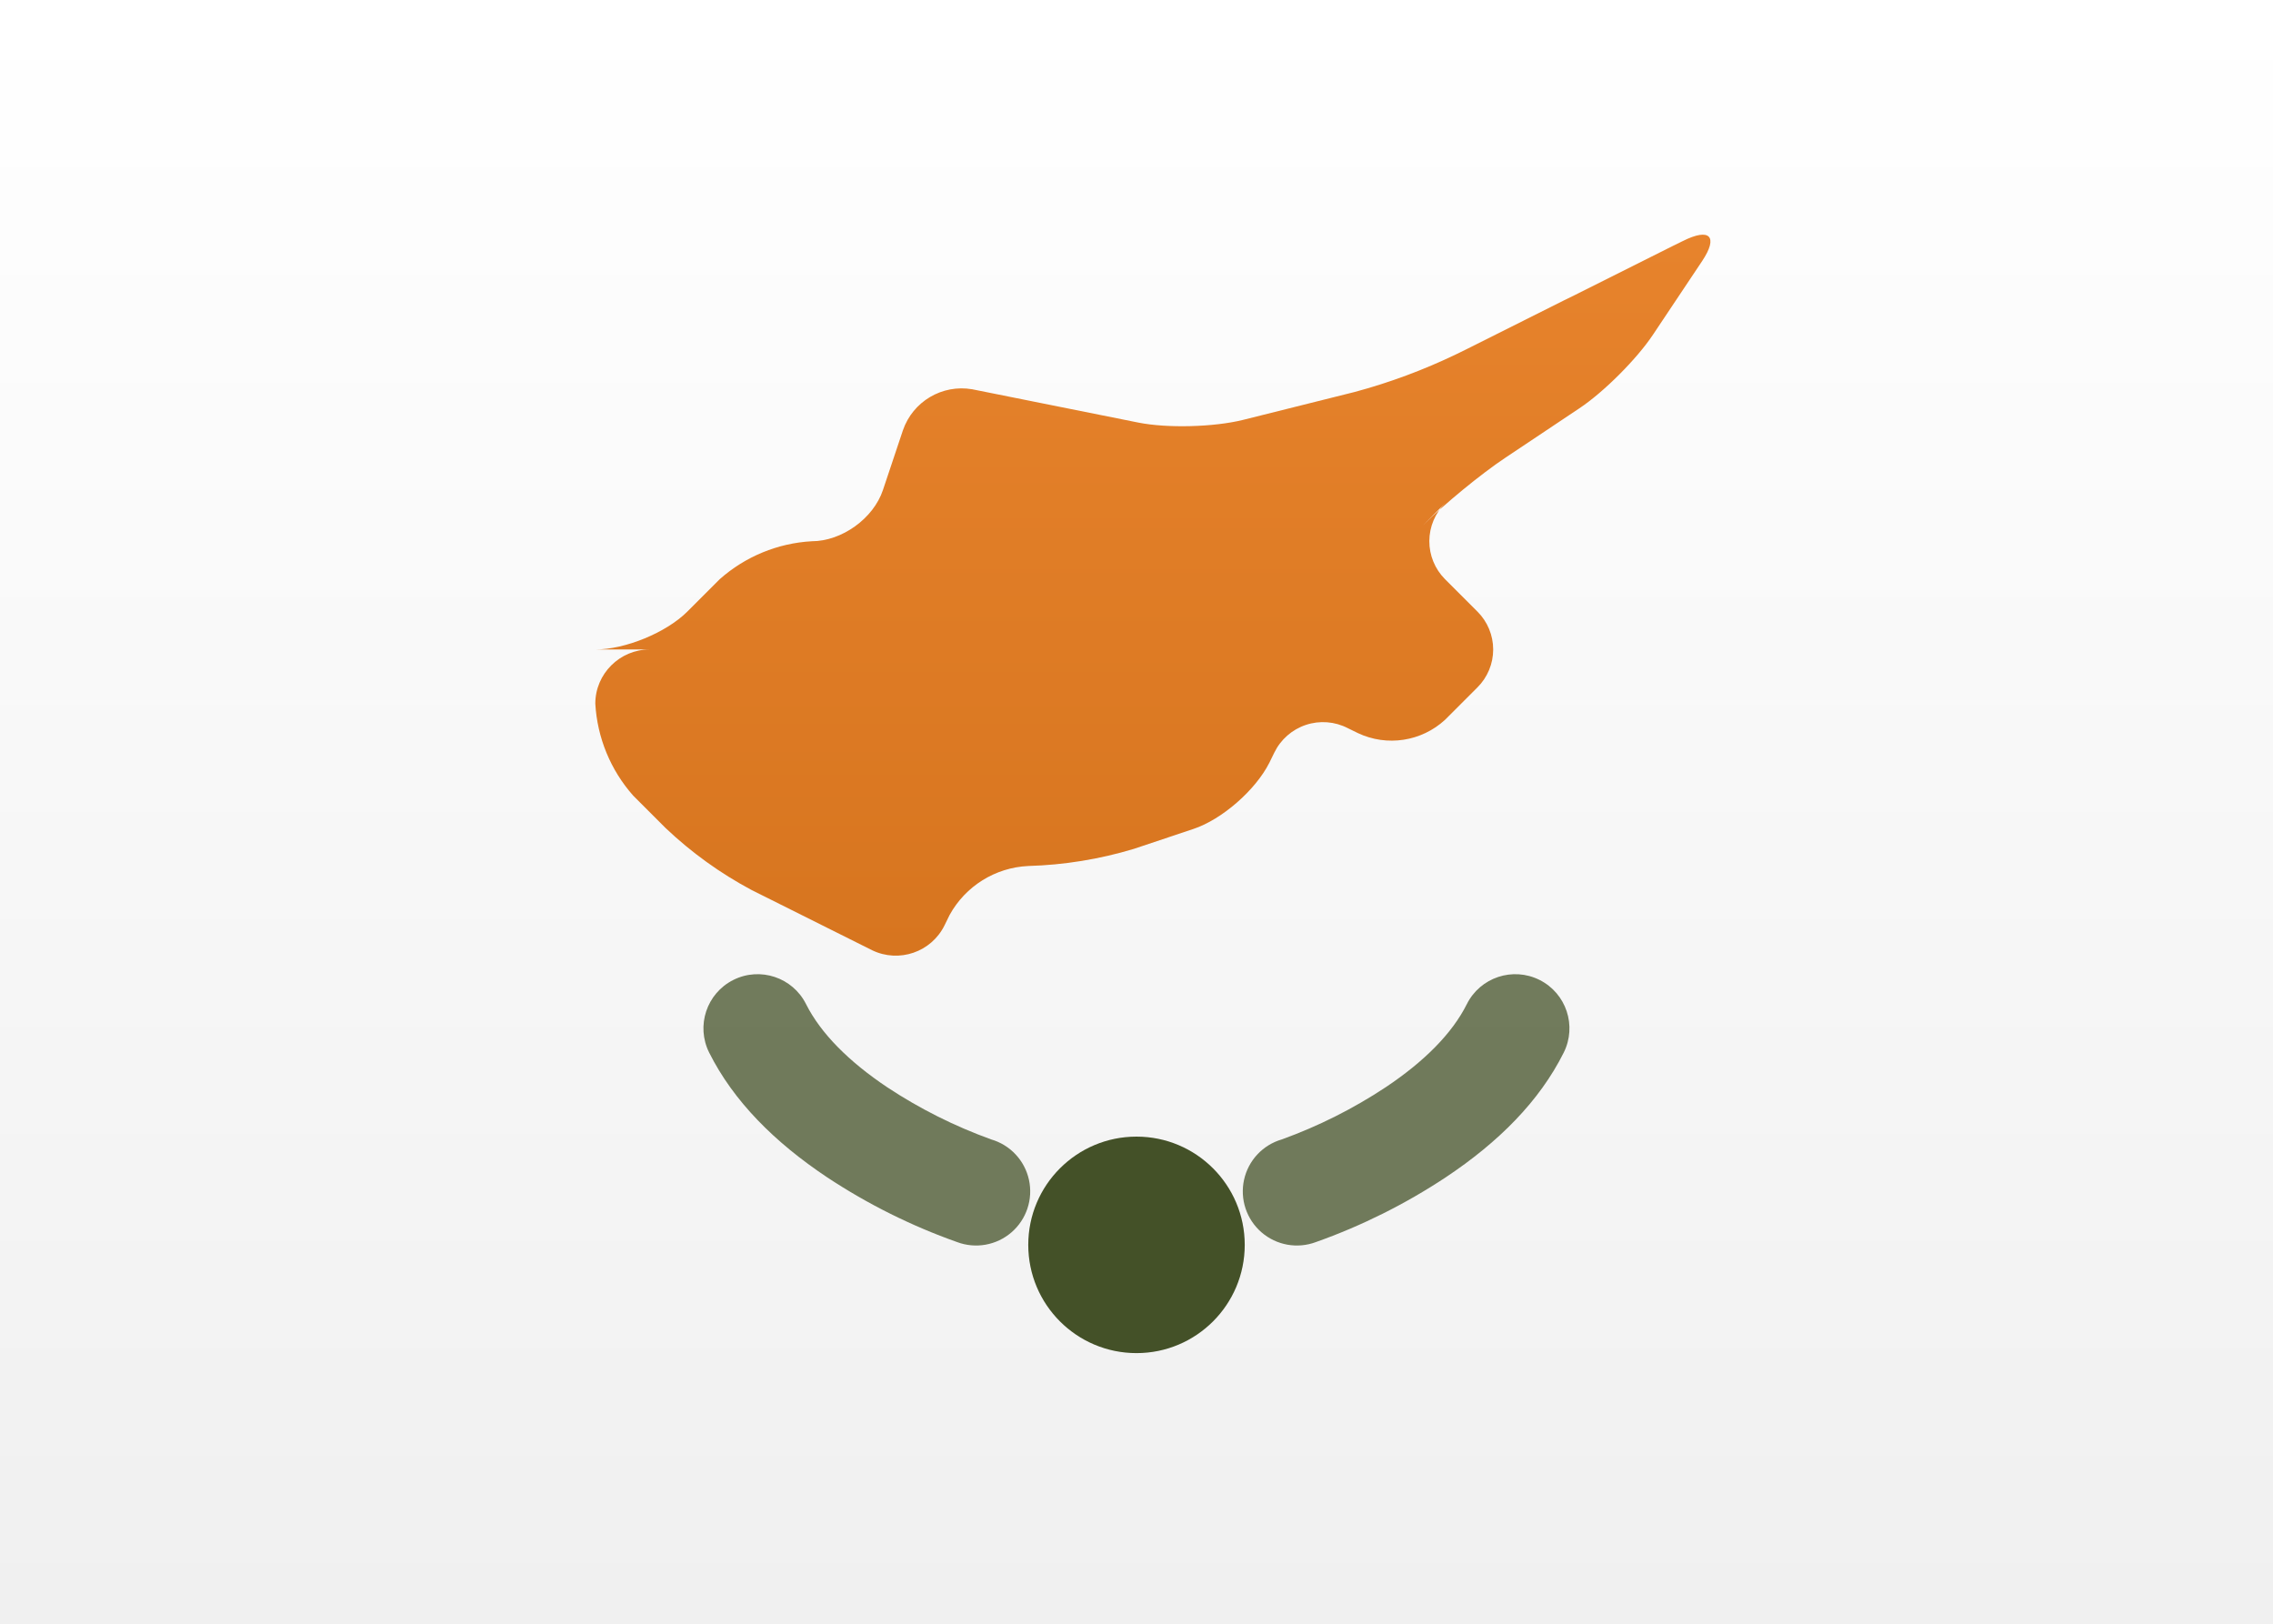
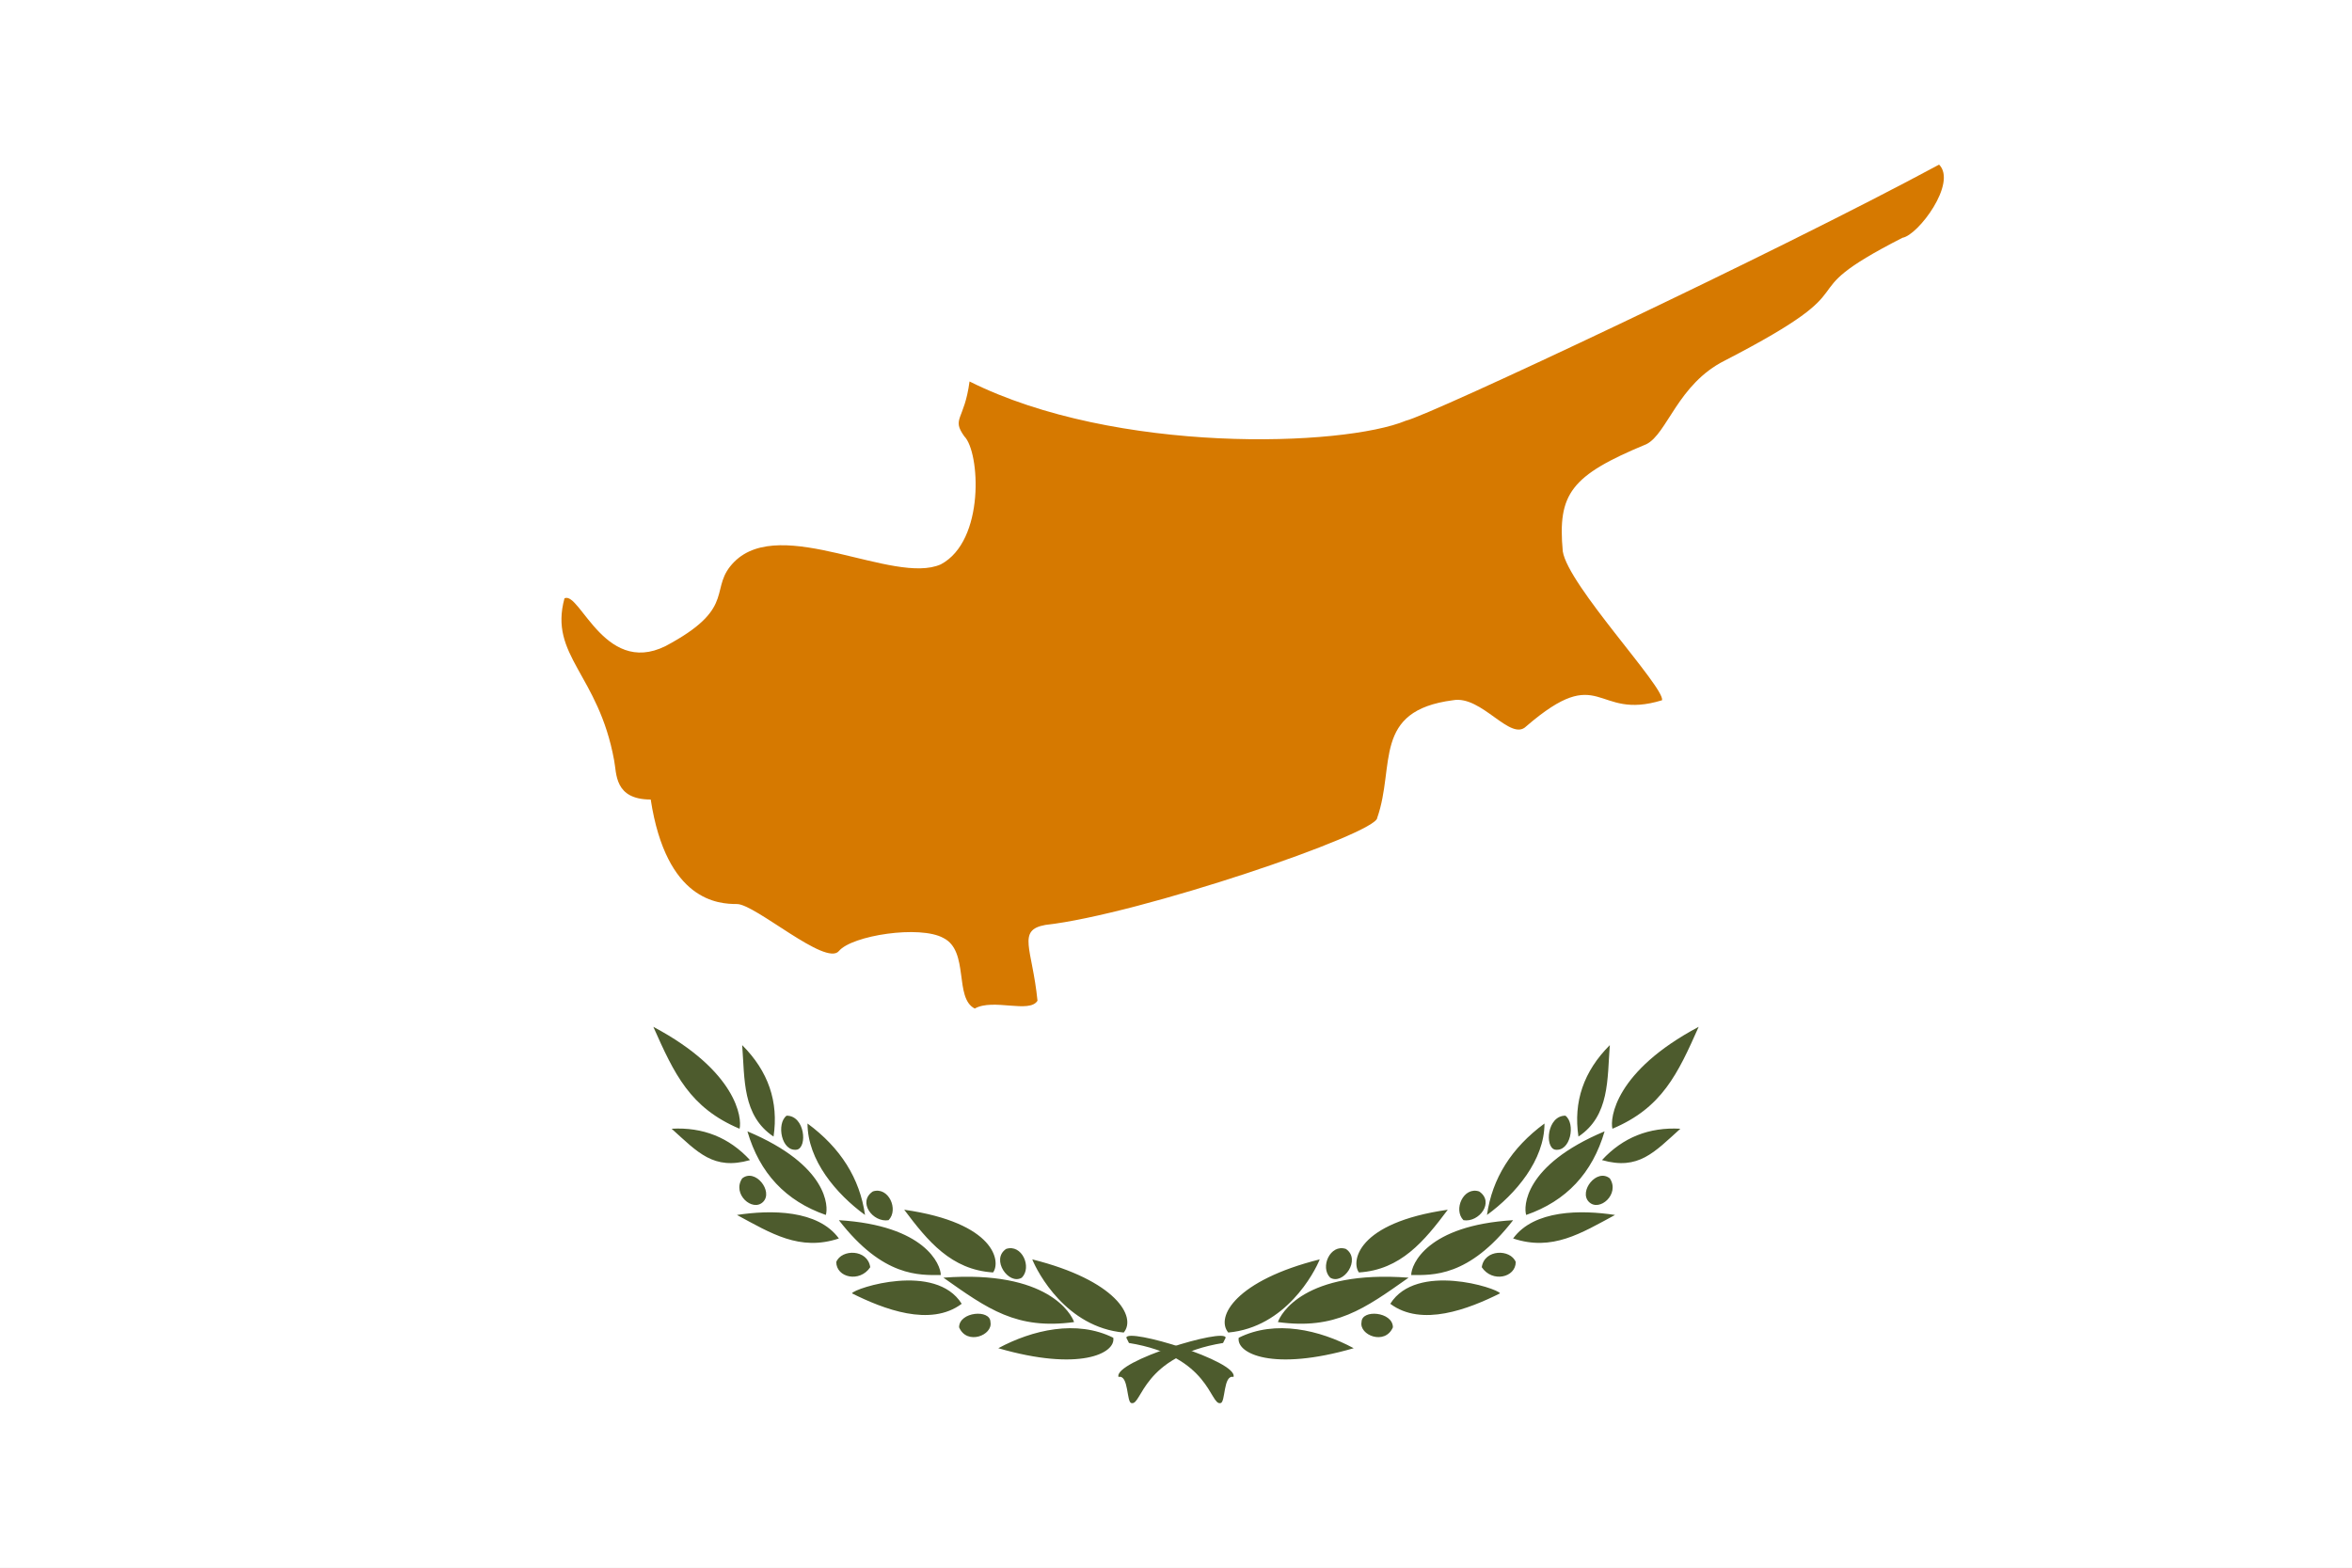
- <svg xmlns="http://www.w3.org/2000/svg" width="21" height="15">
-   <defs>
-     <linearGradient x1="50%" y1="0%" x2="50%" y2="100%" id="a">
-       <stop stop-color="#FFF" offset="0%" />
-       <stop stop-color="#F0F0F0" offset="100%" />
-     </linearGradient>
-     <linearGradient x1="50%" y1="0%" x2="50%" y2="100%" id="b">
-       <stop stop-color="#E7832C" offset="0%" />
-       <stop stop-color="#D7751F" offset="100%" />
-     </linearGradient>
-   </defs>
-   <g fill="none" fill-rule="evenodd">
-     <path fill="url(#a)" d="M0 0h21v15H0z" />
-     <path d="M15.547 2.227c.25-.126.33-.043.18.183l-.454.68c-.15.226-.457.533-.683.683l-.68.454c-.226.15-.568.431-.763.626l.206-.206a.496.496 0 00-.003.703l.3.3a.494.494 0 010 .7l-.3.3a.729.729 0 01-.803.123l-.094-.046a.5.5 0 00-.68.226l-.046.094c-.126.25-.436.523-.702.611l-.55.184A3.743 3.743 0 019.5 8a.876.876 0 00-.727.453l-.046.094a.502.502 0 01-.67.231l-1.113-.556a3.651 3.651 0 01-.794-.572l-.3-.3a1.4 1.4 0 01-.35-.85c0-.276.227-.5.5-.5h-.5c.276 0 .656-.156.85-.35l.3-.3A1.4 1.4 0 017.5 5c.276 0 .57-.209.658-.475l.184-.55a.574.574 0 01.64-.379l1.536.308c.266.053.696.042.966-.025l1.032-.258a5.4 5.4 0 00.937-.348l.094-.046.906-.454.094-.046.906-.454.094-.046z" fill="url(#b)" />
-     <circle fill="#445128" cx="10.5" cy="11.5" r="1" />
-     <path d="M12.158 11.474a.5.5 0 11-.316-.948 4.528 4.528 0 00.96-.482c.354-.236.615-.497.75-.768a.5.5 0 11.895.448c-.224.449-.603.828-1.09 1.152a5.512 5.512 0 01-1.199.598zm-3-.948a.5.5 0 11-.316.948 5.512 5.512 0 01-1.2-.598c-.486-.324-.865-.703-1.09-1.152a.5.5 0 01.895-.448c.136.271.397.532.75.768a4.528 4.528 0 00.961.482z" fill="#445128" fill-rule="nonzero" opacity=".75" />
-   </g>
+ <svg xmlns="http://www.w3.org/2000/svg" viewBox="0 0 900 600">
+   <path fill="#fff" d="M0 0h900v600H0" />
+   <path fill="#d67900" d="M373 386c-8-4-2-22-12-27-9-5-35-1-40 5s-32-18-39-18-27-1-33-40c-14 0-13-10-14-15-6-33-25-40-19-62 6-3 16 32 41 17 25-14 14-21 24-31 18-18 61 9 79 1 17-9 15-43 9-49-5-7 0-6 2-21 56 28 143 25 167 15 9-2 141-64 204-98 7 7-8 27-14 28-47 24-8 16-68 47-18 9-22 28-30 32-29 12-34 19-32 41 2 13 39 52 38 57-26 8-23-15-52 10-6 6-17-12-28-10-31 4-22 25-29 45 0 6-91 37-127 41-11 2-5 9-3 29-3 5-17-1-24 3" />
+   <path id="a" fill="#4d5b2d" d="M309 430c0 14 11 27 22 35q-3-21-22-35m52 59c17 12 28 20 50 17-1-3-10-20-50-17m-40-22c17 22 31 21 39 21 0-4-6-19-39-21m-35-34q7 24 30 32c1-3 1-19-30-32m-36-40c8 18 14 31 33 39 1-4-1-22-33-39m51 34c7 0 8 12 4 13-6 1-8-10-4-13m-17 24c5-4 12 5 8 9s-12-3-8-9m36 32c2-5 12-5 13 2-4 6-13 4-13-2m14-27c6-2 10 7 6 11-6 1-12-7-6-11m51 22c6-2 10 7 6 11-5 3-12-7-6-11m-18 30c0-6 12-7 12-2 1 5-9 9-12 2m15 8c13-7 30-11 44-4 1 6-13 13-44 4m-56-21c1-2 32-12 42 4-12 9-30 2-42-4m106 19c31 5 31 24 35 23 2 0 1-11 5-10 2-6-41-19-41-15zm-37-32c2 5 13 26 35 28 5-6-3-20-35-28m-49-19c9 12 18 23 34 24 3-4 1-19-34-24m-62-63c1 13 0 27 12 35q3-20-12-35m-27 32c10 9 16 16 30 12q-12-13-30-12m25 33c13 7 24 14 39 9-8-11-26-11-39-9" />
+   <use href="#a" transform="matrix(-1 0 0 1 900 0)" />
</svg>
